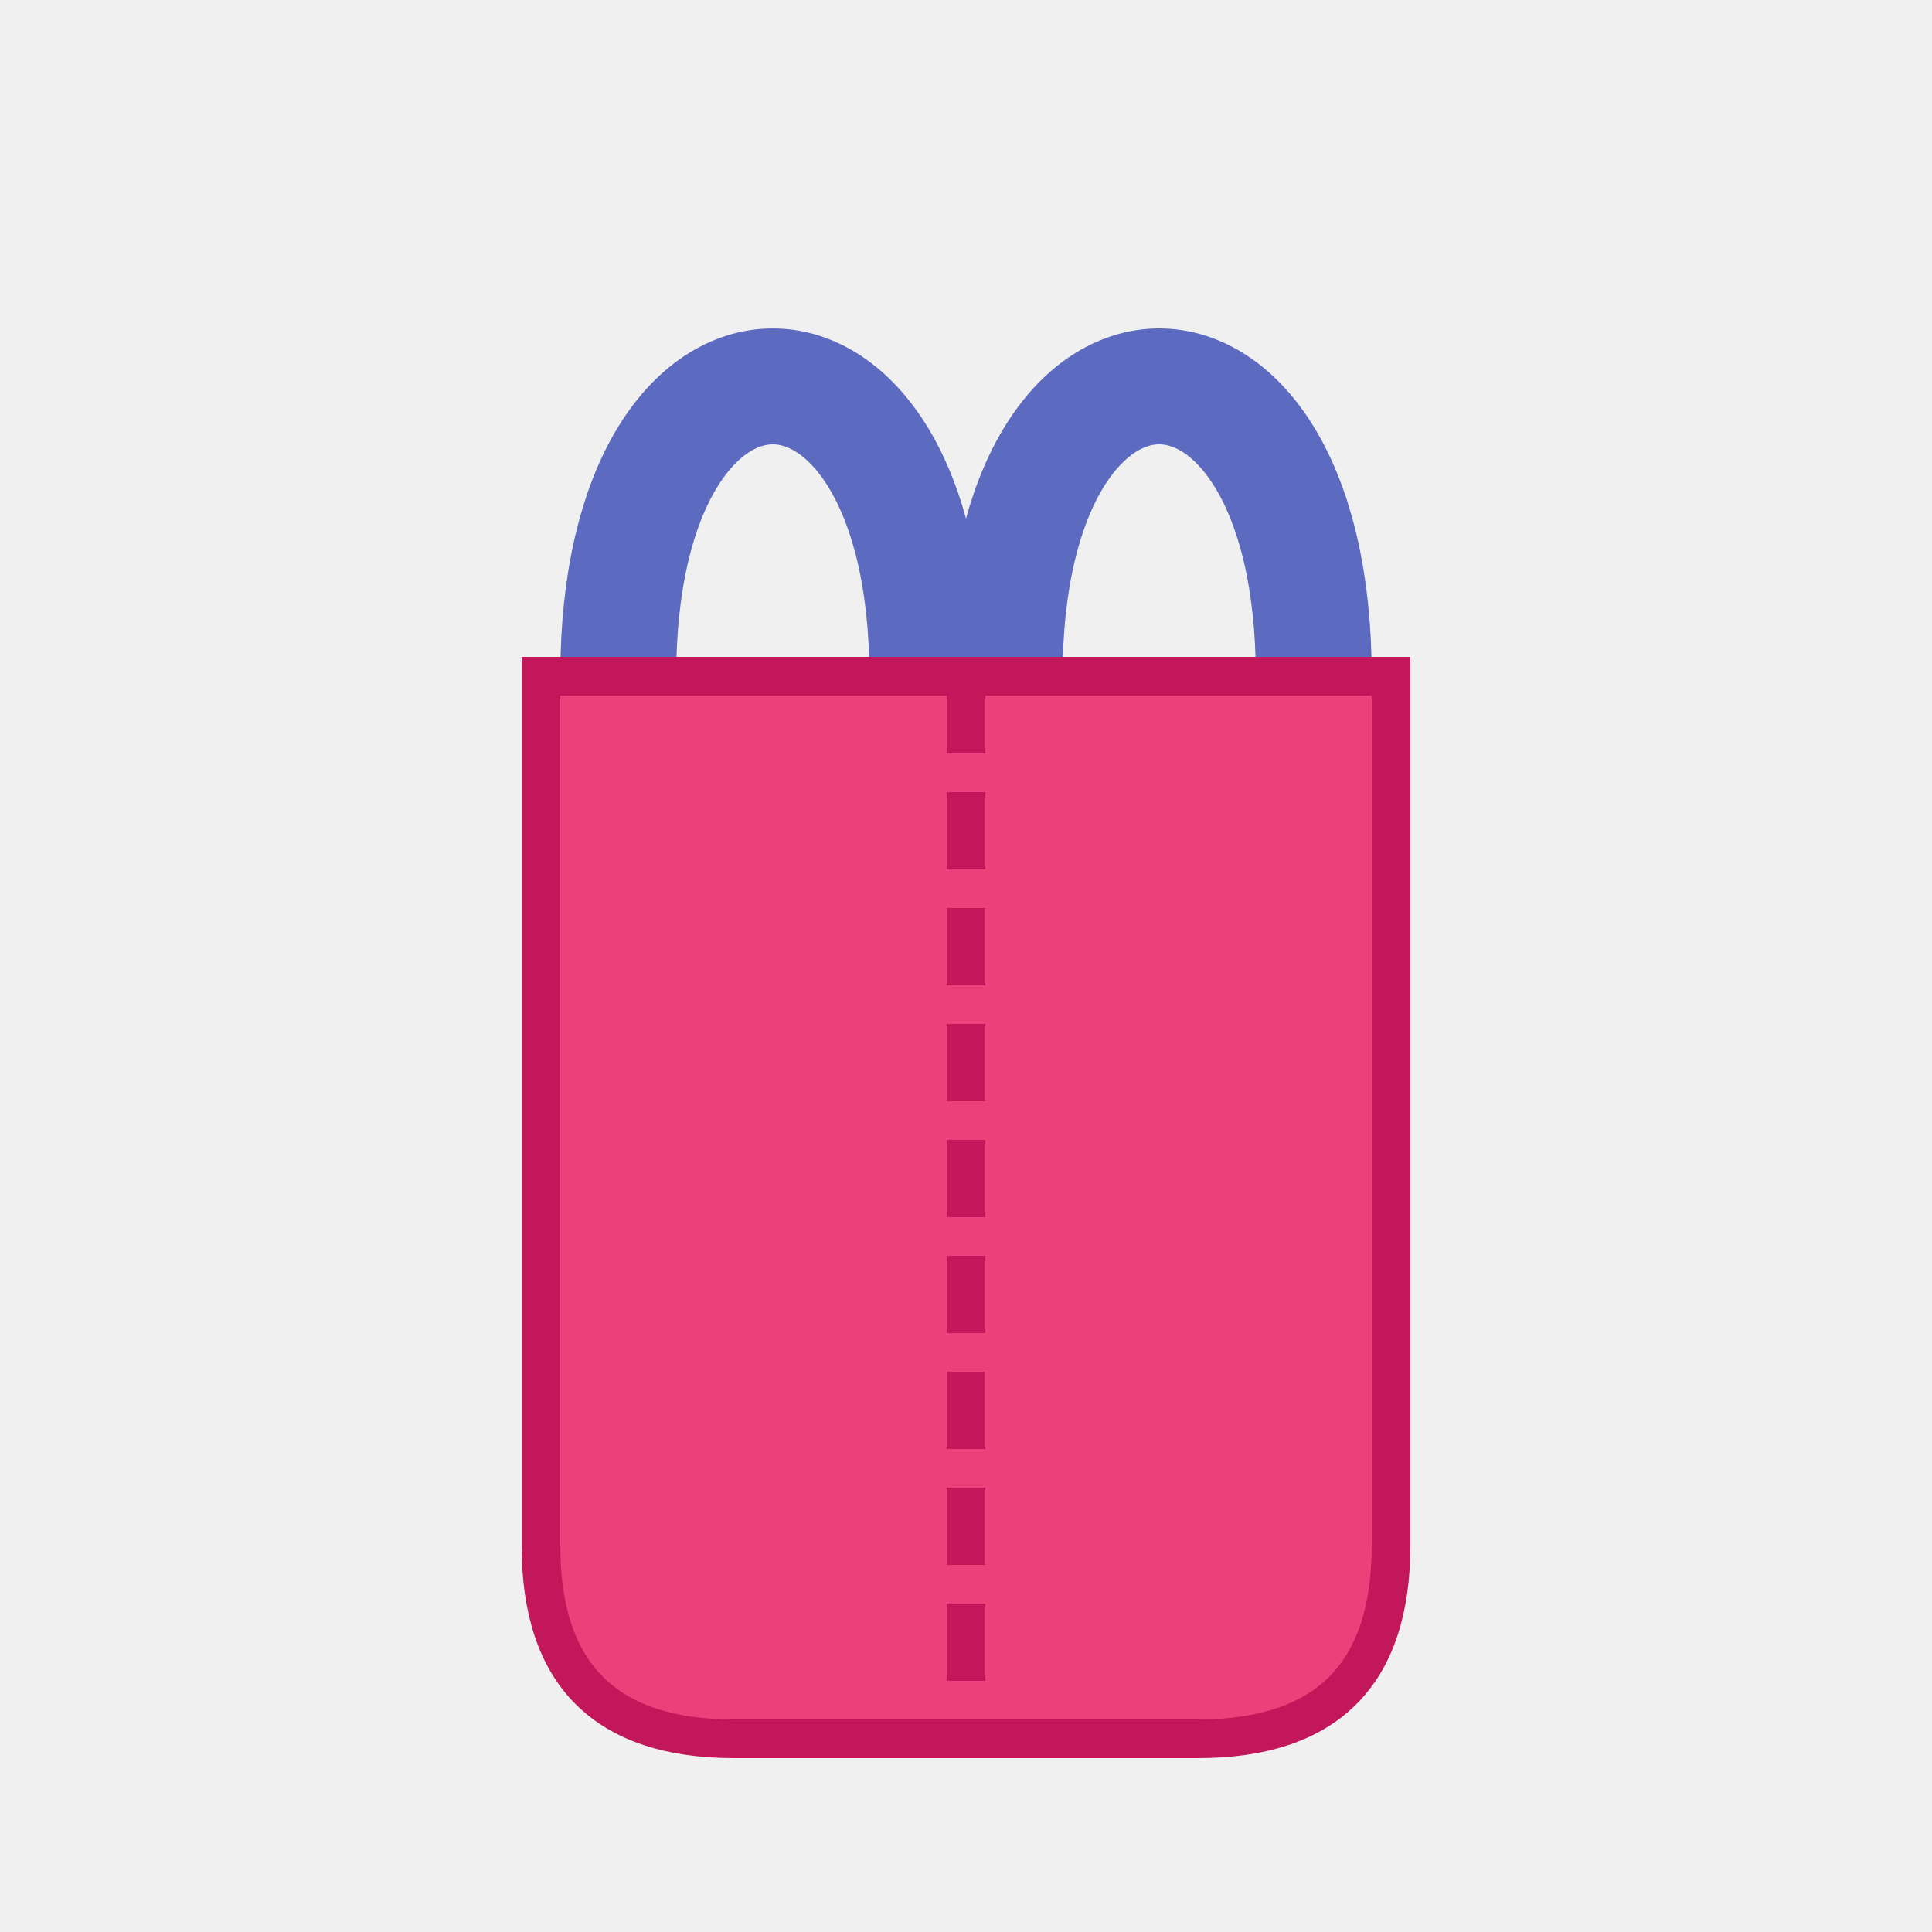
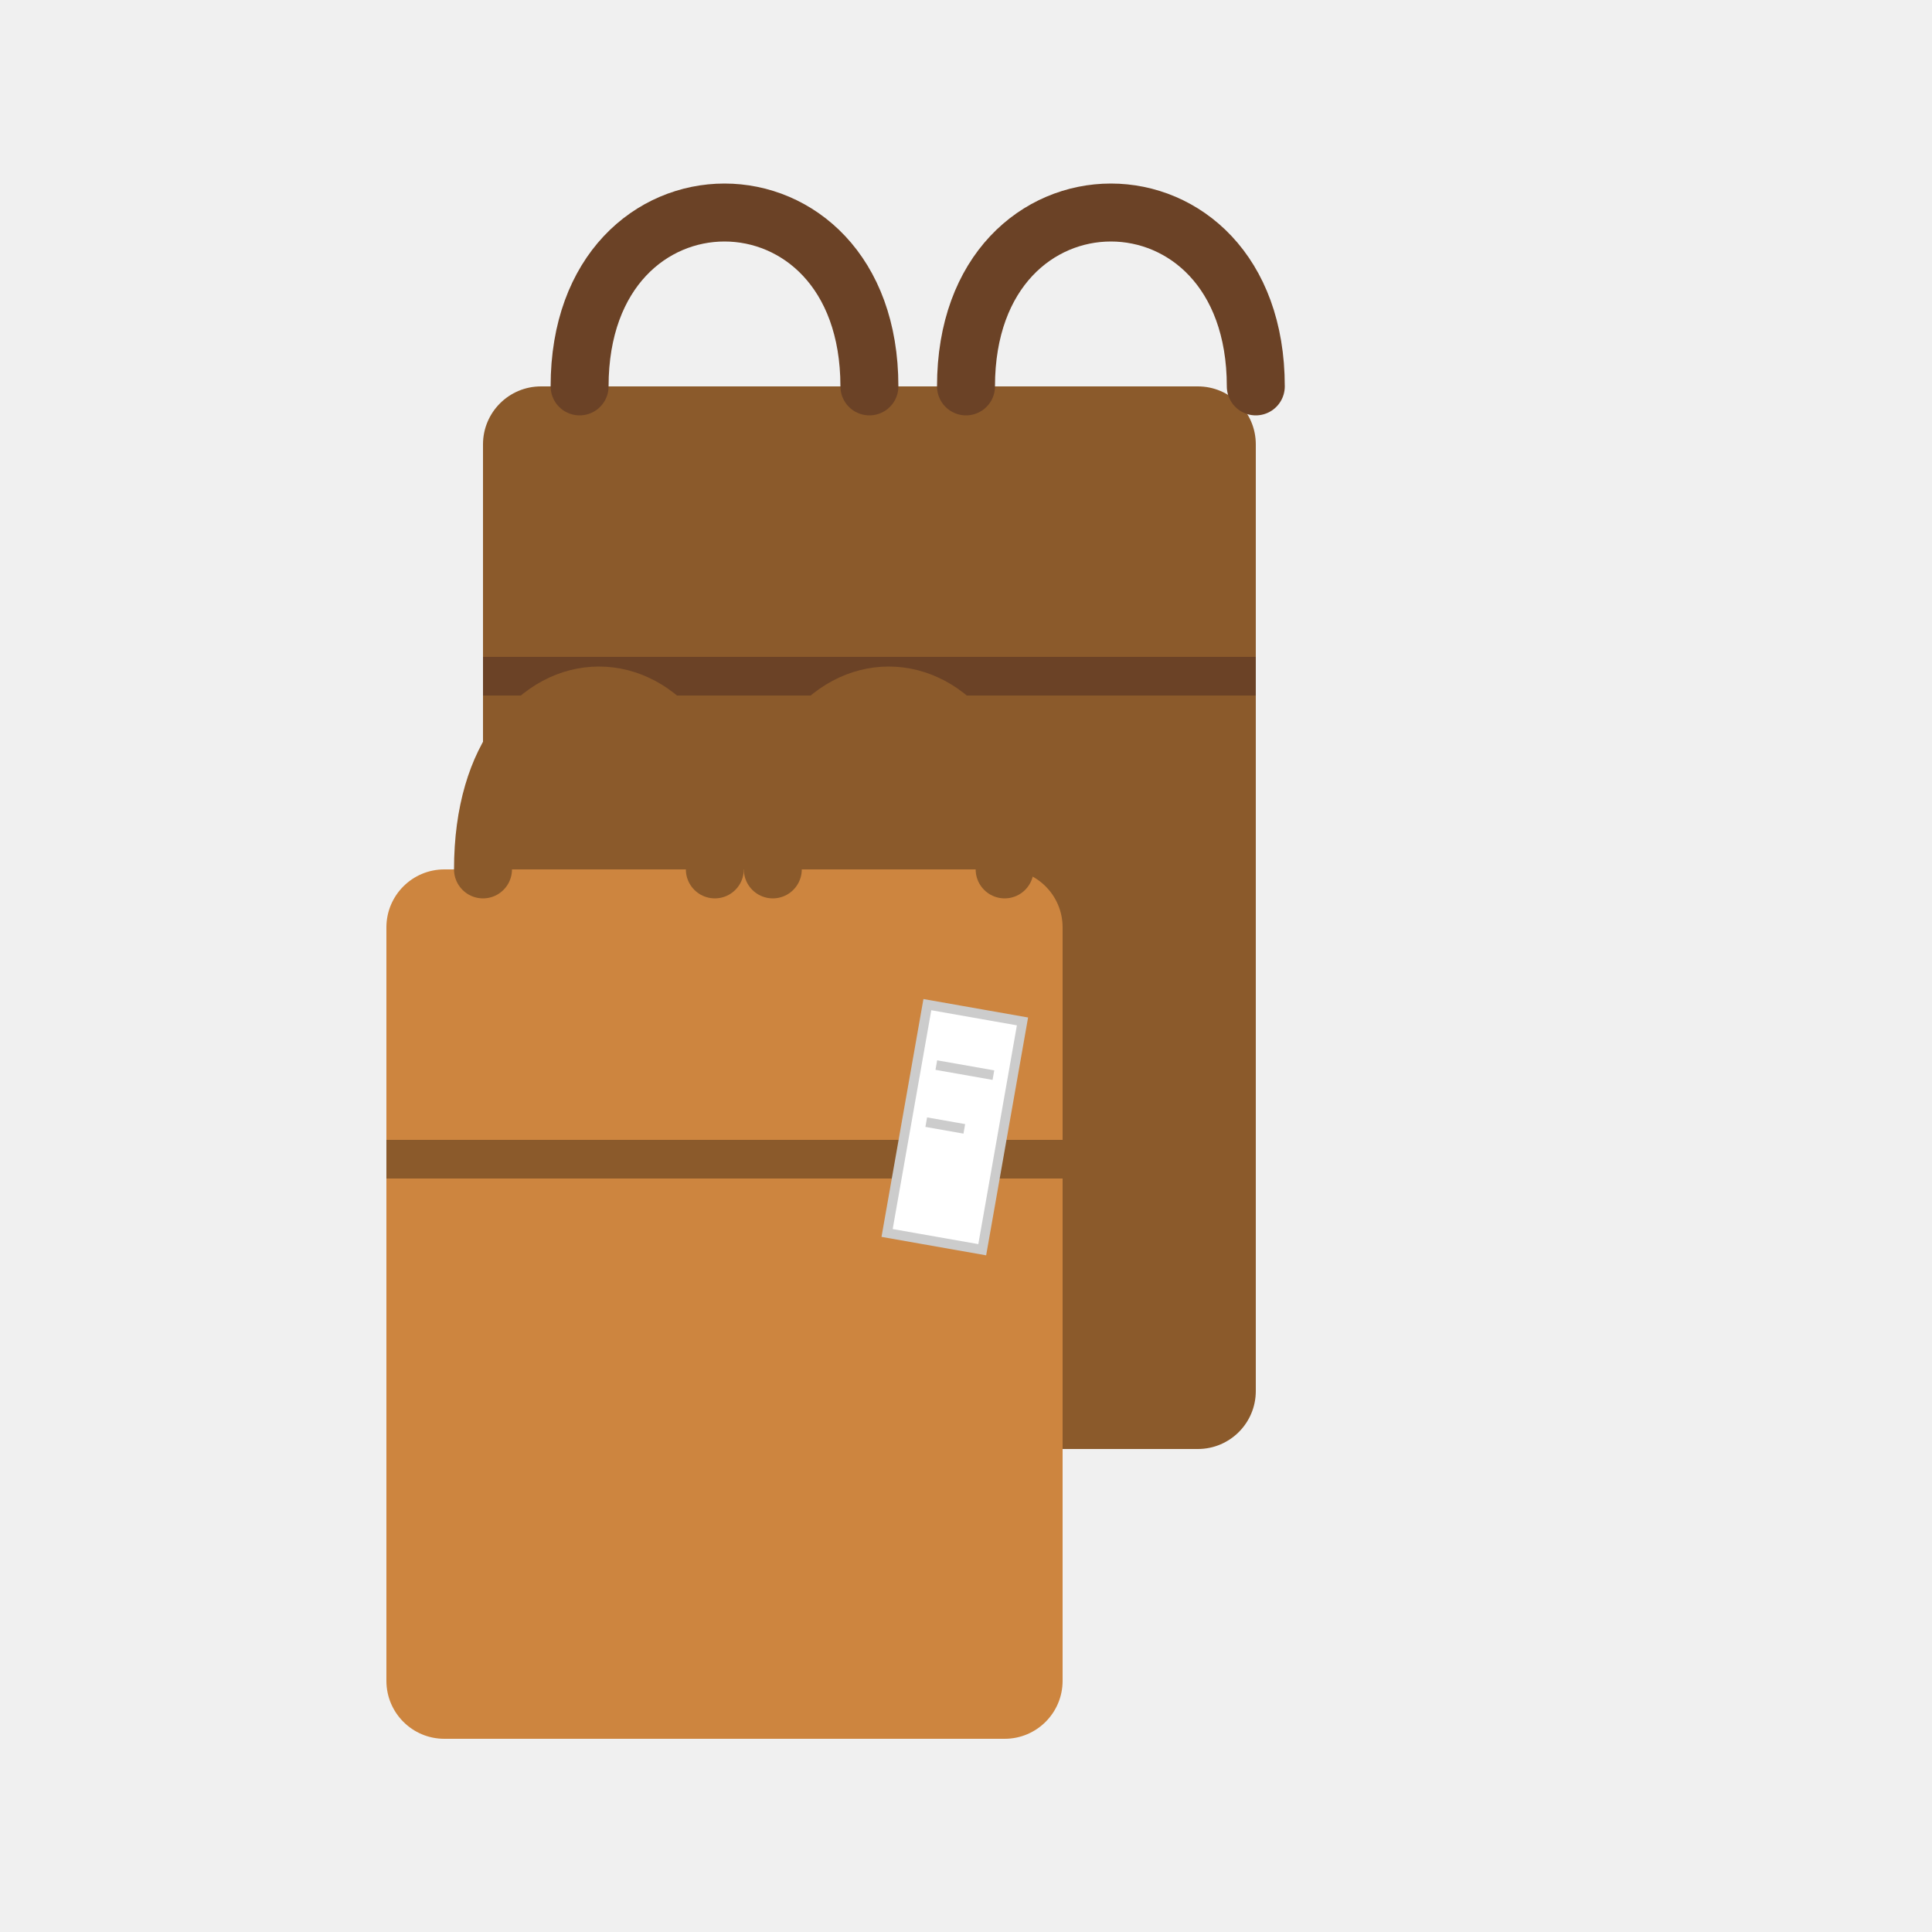
<svg xmlns="http://www.w3.org/2000/svg" viewBox="0 0 100 100" width="100" height="100">
-   <path d="M32 35 C32 15, 48 15, 48 35" fill="none" stroke="#5C6BC0" stroke-width="6" stroke-linecap="round" />
-   <path d="M52 35 C52 15, 68 15, 68 35" fill="none" stroke="#5C6BC0" stroke-width="6" stroke-linecap="round" />
-   <path d="M28 35 L28 80 Q28 90 38 90 L62 90 Q72 90 72 80 L72 35 Z" fill="#EC407A" stroke="#C2185B" stroke-width="2" />
-   <line x1="50" y1="35" x2="50" y2="88" stroke="#C2185B" stroke-width="2" stroke-dasharray="4 2" />
+   <g fill="#8B5A2B">
+     <rect x="25" y="20" width="40" height="55" rx="3" ry="3" />
+     <line x1="25" y1="35" x2="65" y2="35" stroke="#6B4226" stroke-width="2" />
+   </g>
+   <path d="M30 20 C30 8, 45 8, 45 20" fill="none" stroke="#6B4226" stroke-width="3" stroke-linecap="round" />
+   <path d="M50 20 C50 8, 65 8, 65 20" fill="none" stroke="#6B4226" stroke-width="3" stroke-linecap="round" />
+   <g fill="#CD853F">
+     <rect x="20" y="45" width="35" height="45" rx="3" ry="3" />
+     <line x1="20" y1="60" x2="55" y2="60" stroke="#8B5A2B" stroke-width="2" />
+   </g>
+   <path d="M25 45 C25 33, 37 33, 37 45" fill="none" stroke="#8B5A2B" stroke-width="3" stroke-linecap="round" />
+   <path d="M40 45 C40 33, 52 33, 52 45" fill="none" stroke="#8B5A2B" stroke-width="3" stroke-linecap="round" />
+   <rect x="48" y="52" width="5" height="12" fill="white" stroke="#ccc" stroke-width="0.5" transform="rotate(10 48 52)" />
+   <line x1="49" y1="55" x2="52" y2="55" stroke="#ccc" stroke-width="0.5" transform="rotate(10 48 52)" />
+   <line x1="49" y1="58" x2="51" y2="58" stroke="#ccc" stroke-width="0.5" transform="rotate(10 48 52)" />
</svg>
